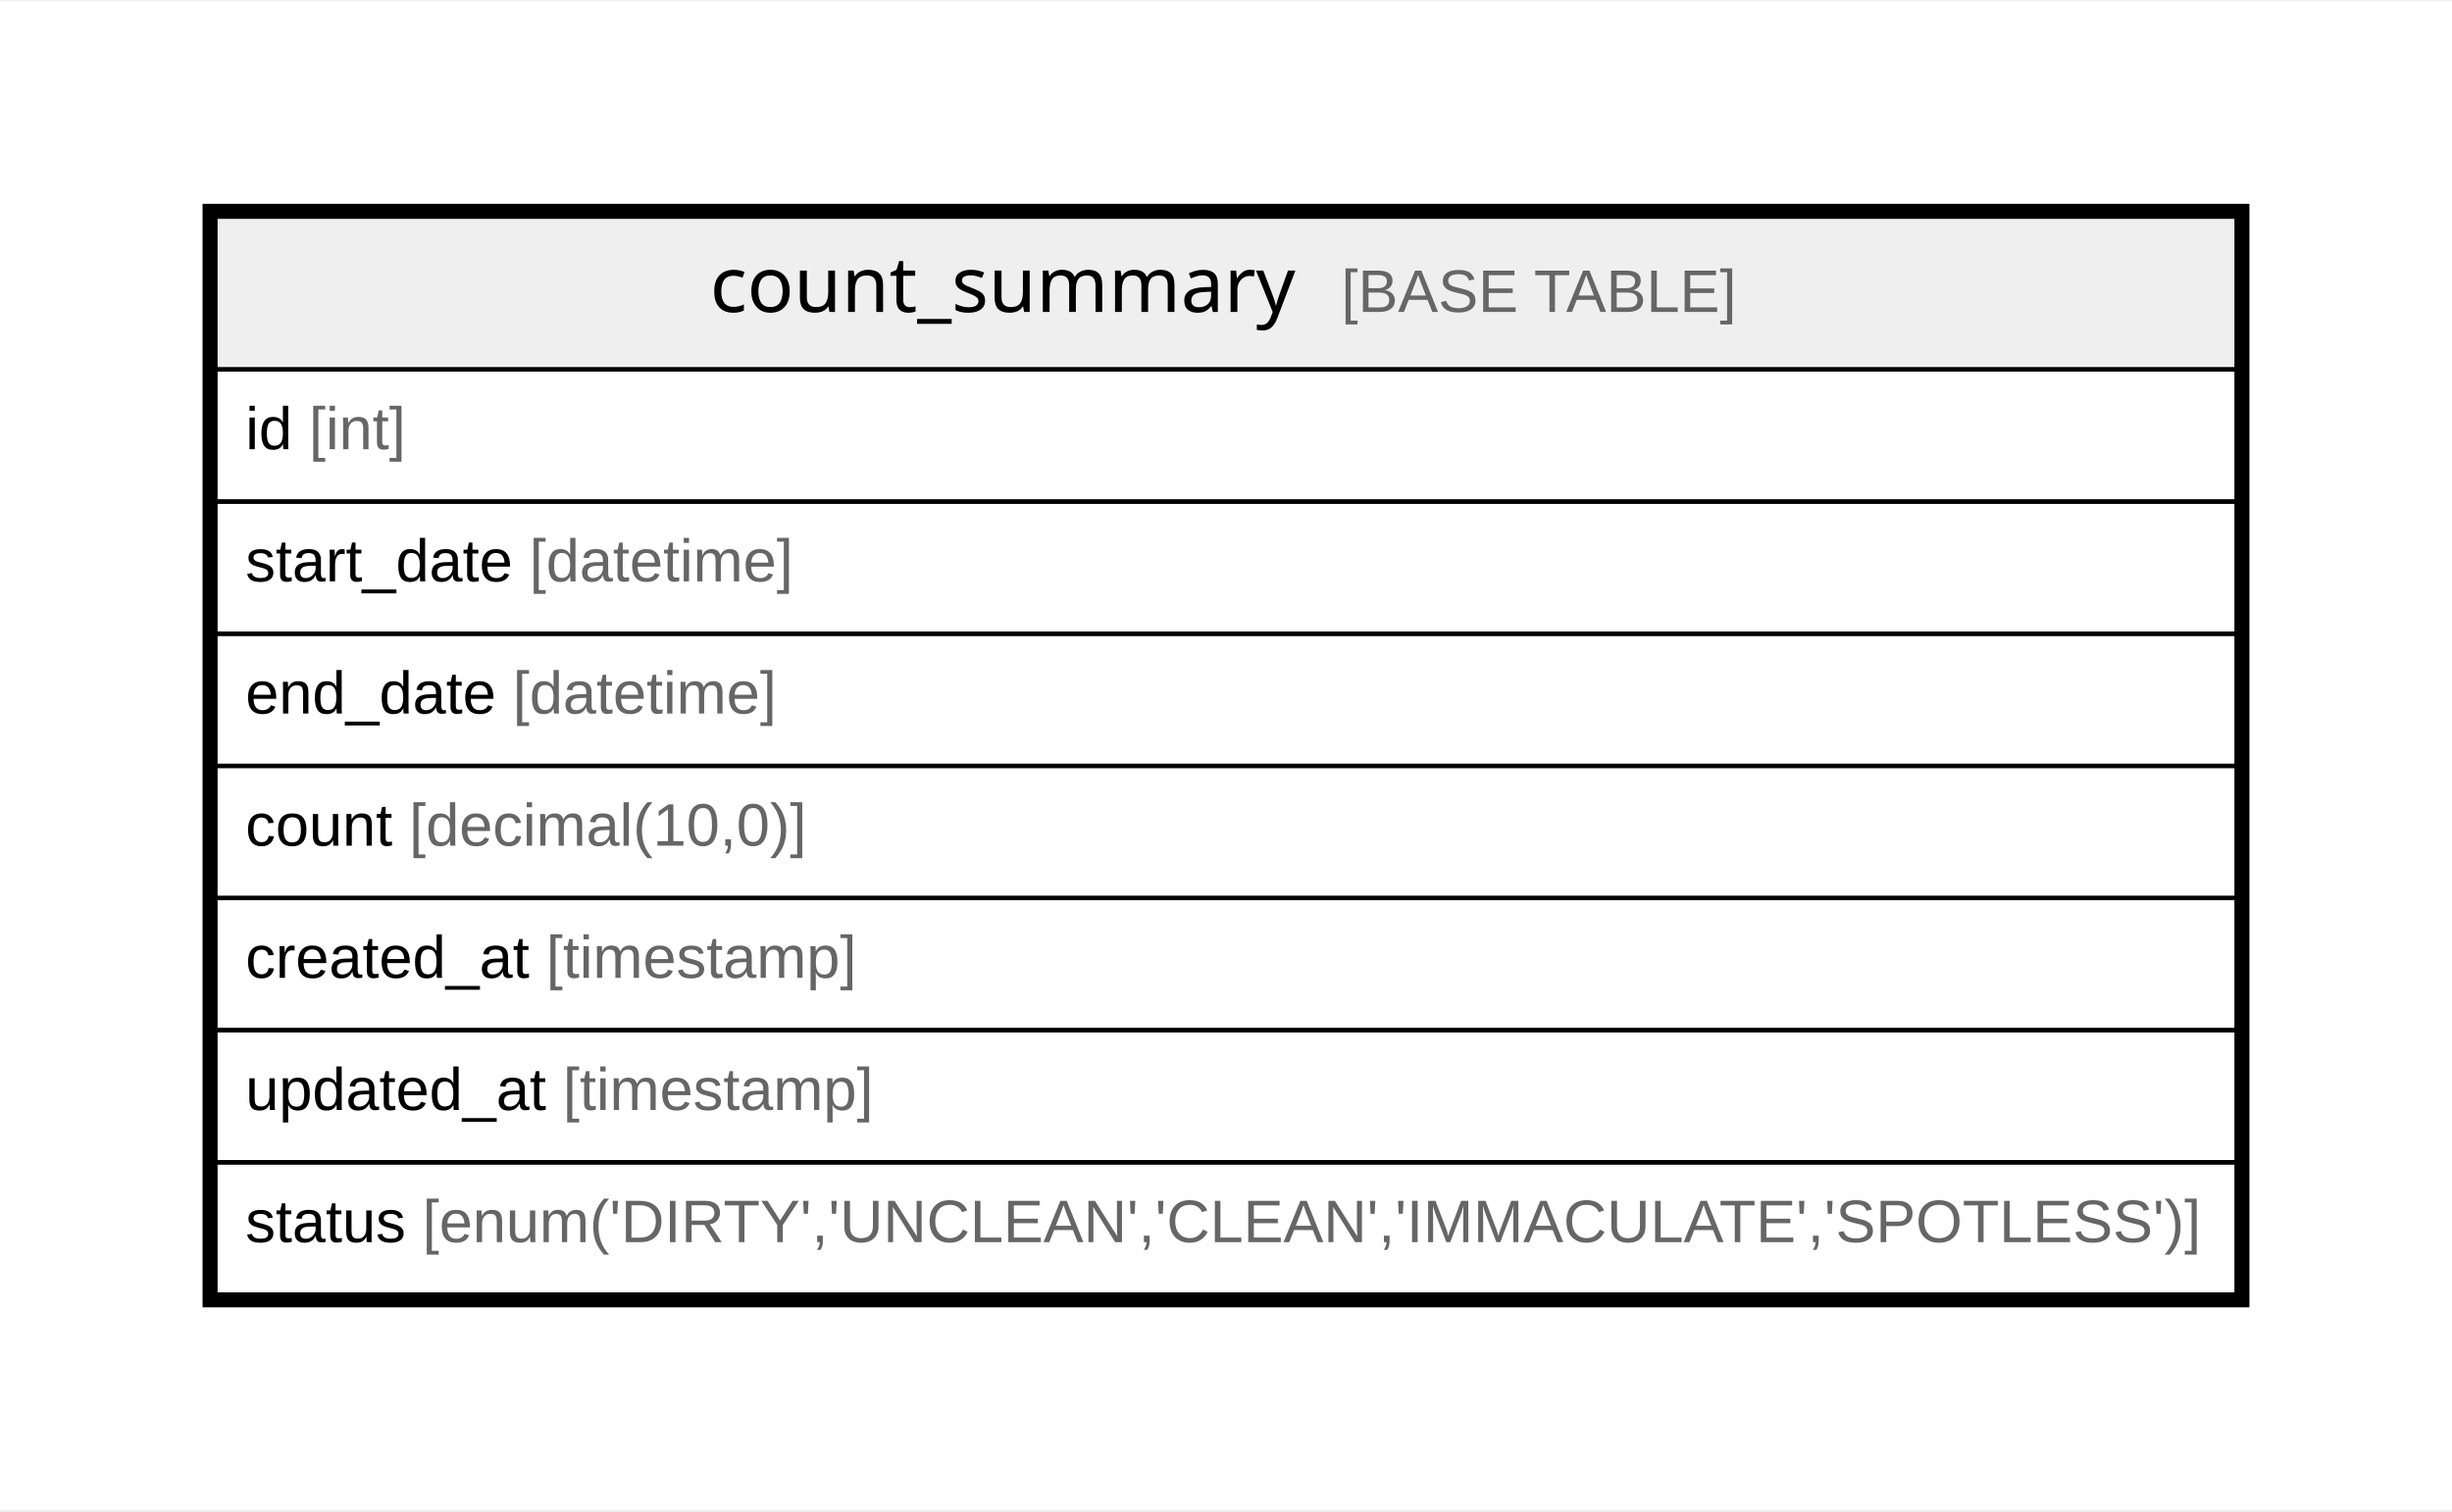
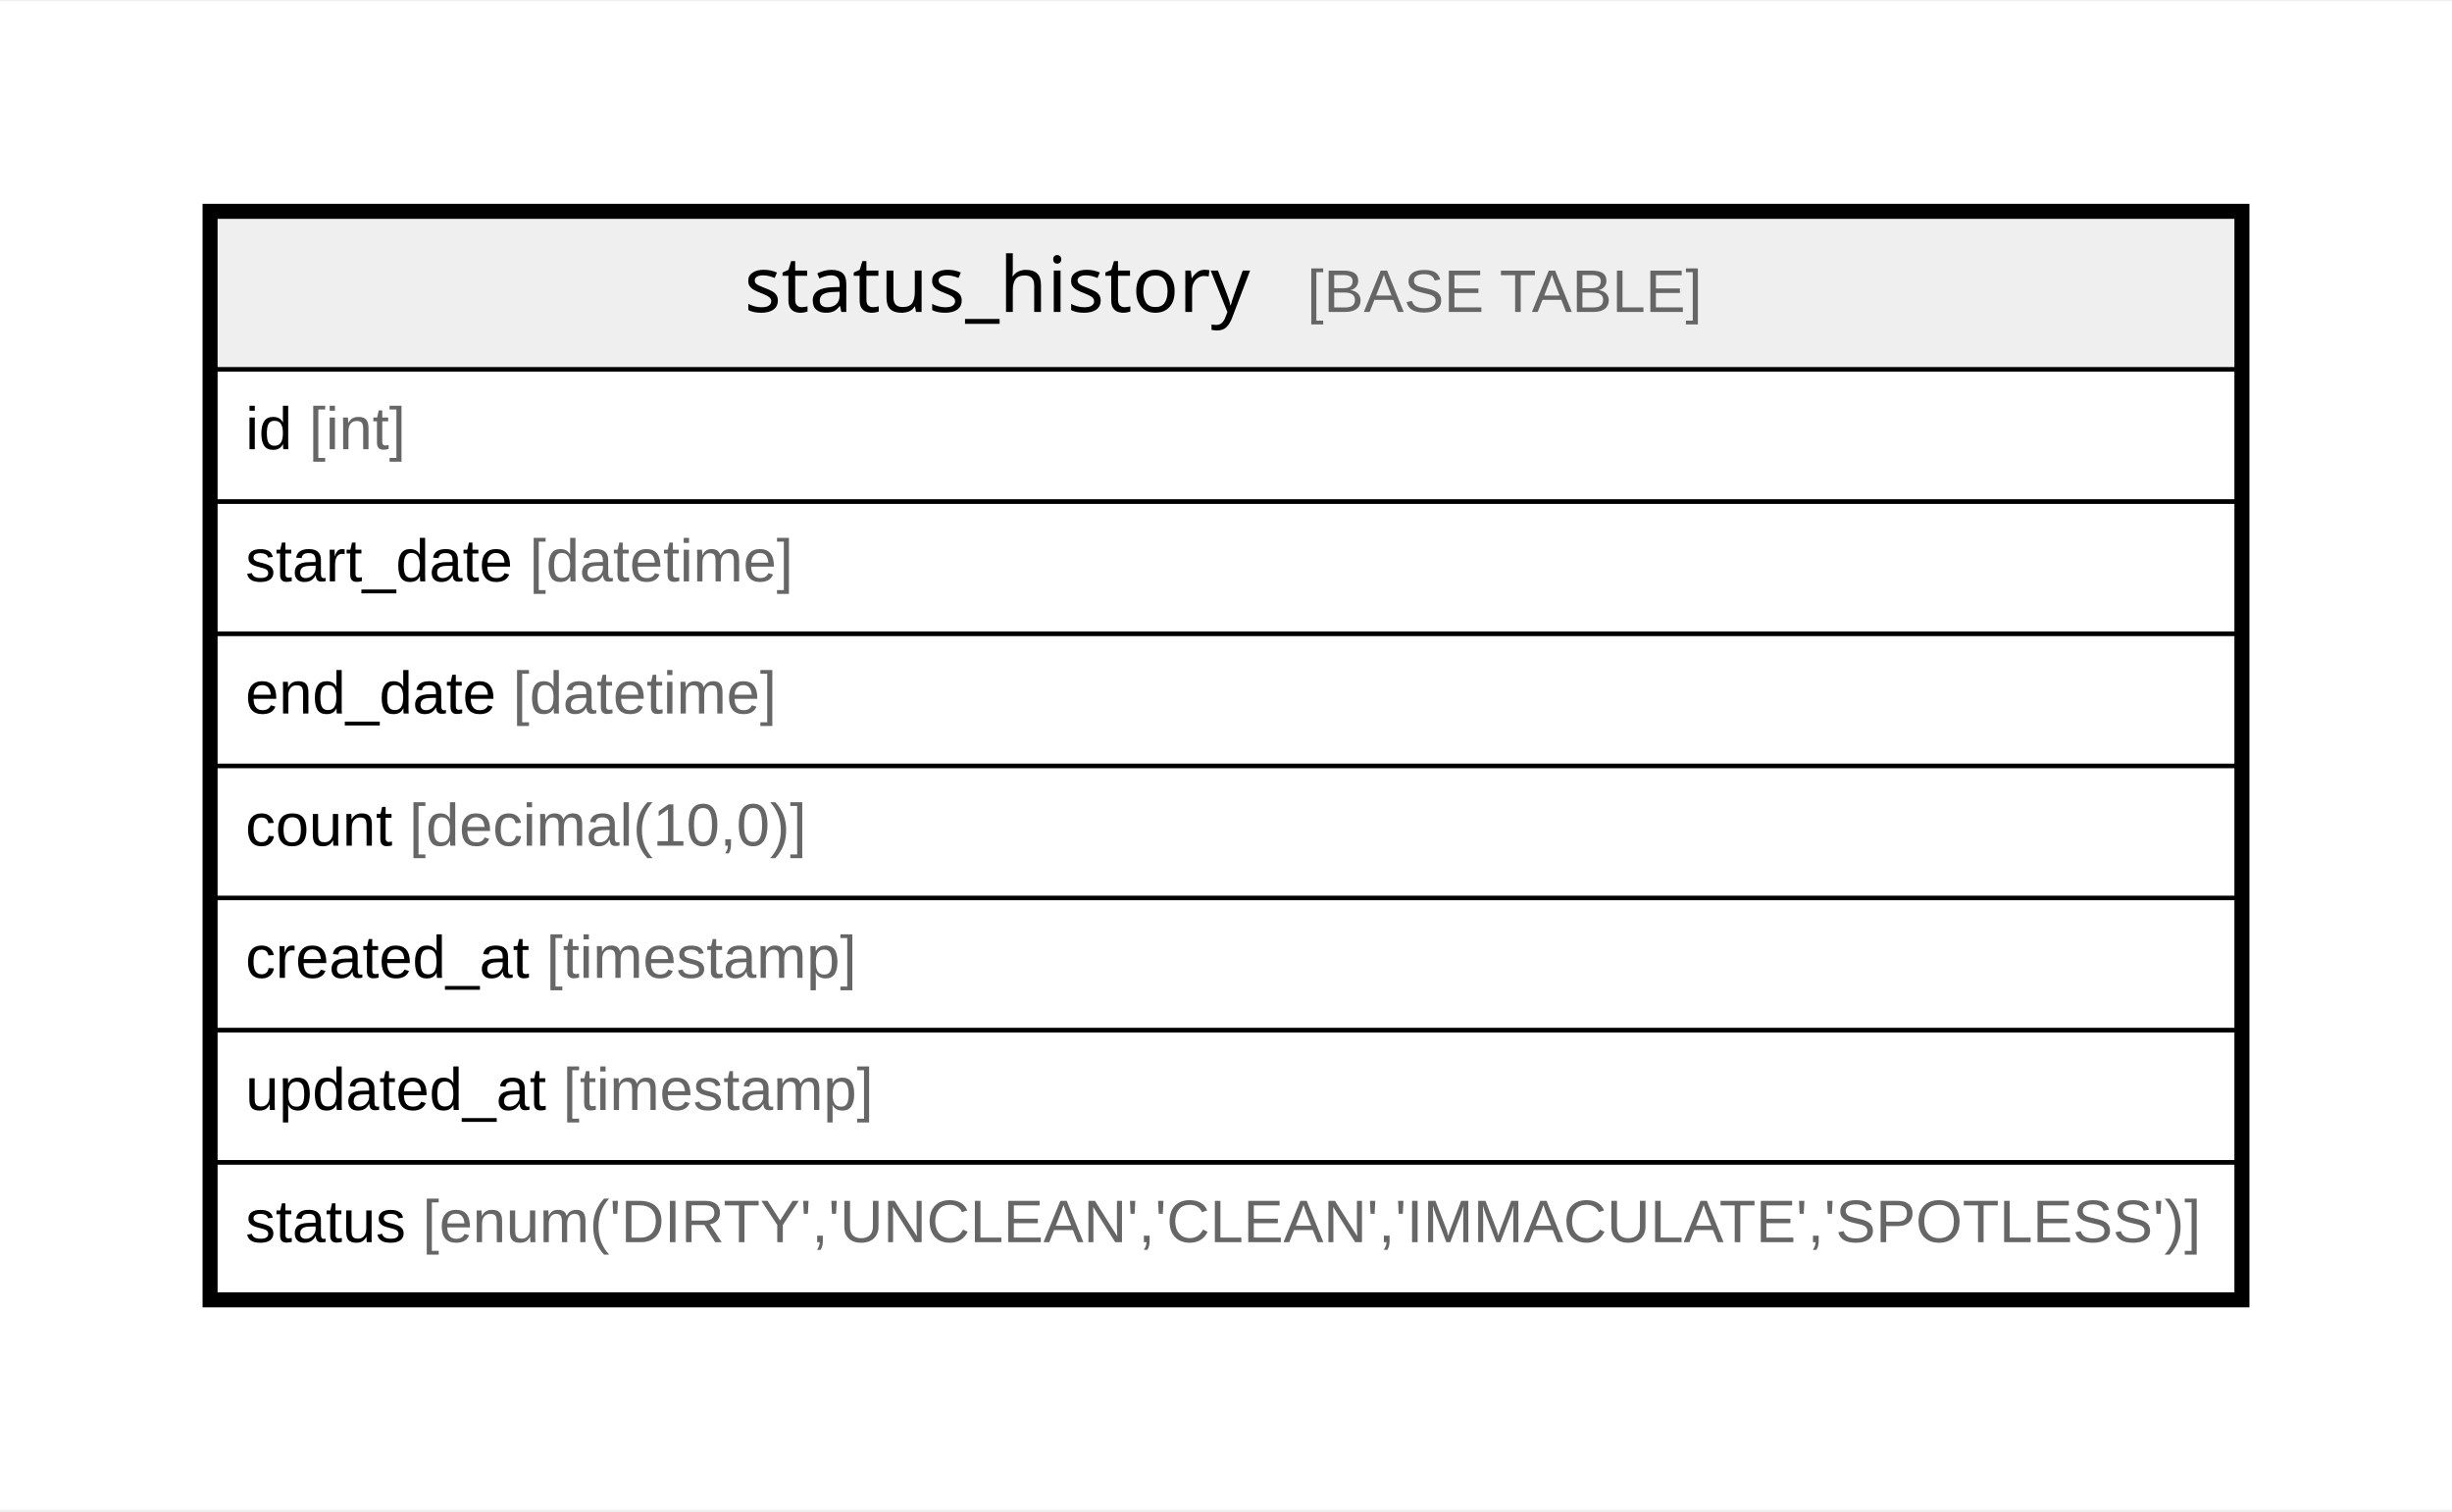
<svg xmlns="http://www.w3.org/2000/svg" width="571pt" height="352pt" viewBox="0.00 0.00 571.34 351.60">
  <g id="graph0" class="graph" transform="scale(1 1) rotate(0) translate(4 347.6)">
    <polygon fill="white" stroke="none" points="-4,4 -4,-347.6 567.34,-347.6 567.34,4 -4,4" />
    <g id="node1" class="node">
      <polygon fill="#efefef" stroke="none" points="46.2,-261.8 46.2,-297.4 517.14,-297.4 517.14,-261.8 46.2,-261.8" />
      <polygon fill="none" stroke="black" points="46.2,-261.8 46.2,-297.4 517.14,-297.4 517.14,-261.8 46.2,-261.8" />
-       <text text-anchor="start" x="161.44" y="-275.2" font-family="Arial Bold" font-size="18.00">count_summary</text>
-       <text text-anchor="start" x="277.42" y="-275.2" font-family="Arial" font-size="14.00">    </text>
-       <text text-anchor="start" x="308.53" y="-275.2" font-family="Arial" font-size="14.00" fill="#666666">[BASE TABLE]</text>
+       <text text-anchor="start" x="169.43" y="-275.2" font-family="Arial Bold" font-size="18.00">status_history</text>
+       <text text-anchor="start" x="269.43" y="-275.2" font-family="Arial" font-size="14.00">    </text>
+       <text text-anchor="start" x="300.54" y="-275.2" font-family="Arial" font-size="14.00" fill="#666666">[BASE TABLE]</text>
      <polygon fill="none" stroke="black" points="46.2,-231 46.2,-261.8 517.14,-261.8 517.14,-231 46.2,-231" />
      <text text-anchor="start" x="53.2" y="-243.2" font-family="Arial" font-size="14.00">id </text>
      <text text-anchor="start" x="67.99" y="-243.2" font-family="Arial" font-size="14.00" fill="#666666">[int]</text>
      <polygon fill="none" stroke="black" points="46.2,-200.2 46.2,-231 517.14,-231 517.14,-200.2 46.2,-200.2" />
      <text text-anchor="start" x="53.2" y="-212.4" font-family="Arial" font-size="14.00">start_date </text>
      <text text-anchor="start" x="119.35" y="-212.4" font-family="Arial" font-size="14.00" fill="#666666">[datetime]</text>
      <polygon fill="none" stroke="black" points="46.2,-169.4 46.2,-200.2 517.14,-200.2 517.14,-169.4 46.2,-169.4" />
      <text text-anchor="start" x="53.2" y="-181.6" font-family="Arial" font-size="14.00">end_date </text>
      <text text-anchor="start" x="115.48" y="-181.6" font-family="Arial" font-size="14.00" fill="#666666">[datetime]</text>
      <polygon fill="none" stroke="black" points="46.2,-138.6 46.2,-169.4 517.14,-169.4 517.14,-138.6 46.2,-138.6" />
      <text text-anchor="start" x="53.2" y="-150.8" font-family="Arial" font-size="14.00">count </text>
      <text text-anchor="start" x="91.34" y="-150.8" font-family="Arial" font-size="14.00" fill="#666666">[decimal(10,0)]</text>
      <polygon fill="none" stroke="black" points="46.2,-107.8 46.2,-138.6 517.14,-138.6 517.14,-107.8 46.2,-107.8" />
      <text text-anchor="start" x="53.2" y="-120" font-family="Arial" font-size="14.00">created_at </text>
      <text text-anchor="start" x="123.25" y="-120" font-family="Arial" font-size="14.00" fill="#666666">[timestamp]</text>
      <polygon fill="none" stroke="black" points="46.2,-77 46.2,-107.8 517.14,-107.8 517.14,-77 46.2,-77" />
      <text text-anchor="start" x="53.2" y="-89.2" font-family="Arial" font-size="14.00">updated_at </text>
      <text text-anchor="start" x="127.16" y="-89.2" font-family="Arial" font-size="14.00" fill="#666666">[timestamp]</text>
      <polygon fill="none" stroke="black" points="46.2,-46.2 46.2,-77 517.14,-77 517.14,-46.2 46.2,-46.2" />
      <text text-anchor="start" x="53.2" y="-58.4" font-family="Arial" font-size="14.00">status </text>
      <text text-anchor="start" x="94.44" y="-58.4" font-family="Arial" font-size="14.00" fill="#666666">[enum('DIRTY','UNCLEAN','CLEAN','IMMACULATE','SPOTLESS')]</text>
      <polygon fill="none" stroke="black" stroke-width="3" points="44.7,-44.7 44.7,-298.9 518.64,-298.9 518.64,-44.7 44.7,-44.7" />
    </g>
  </g>
</svg>
